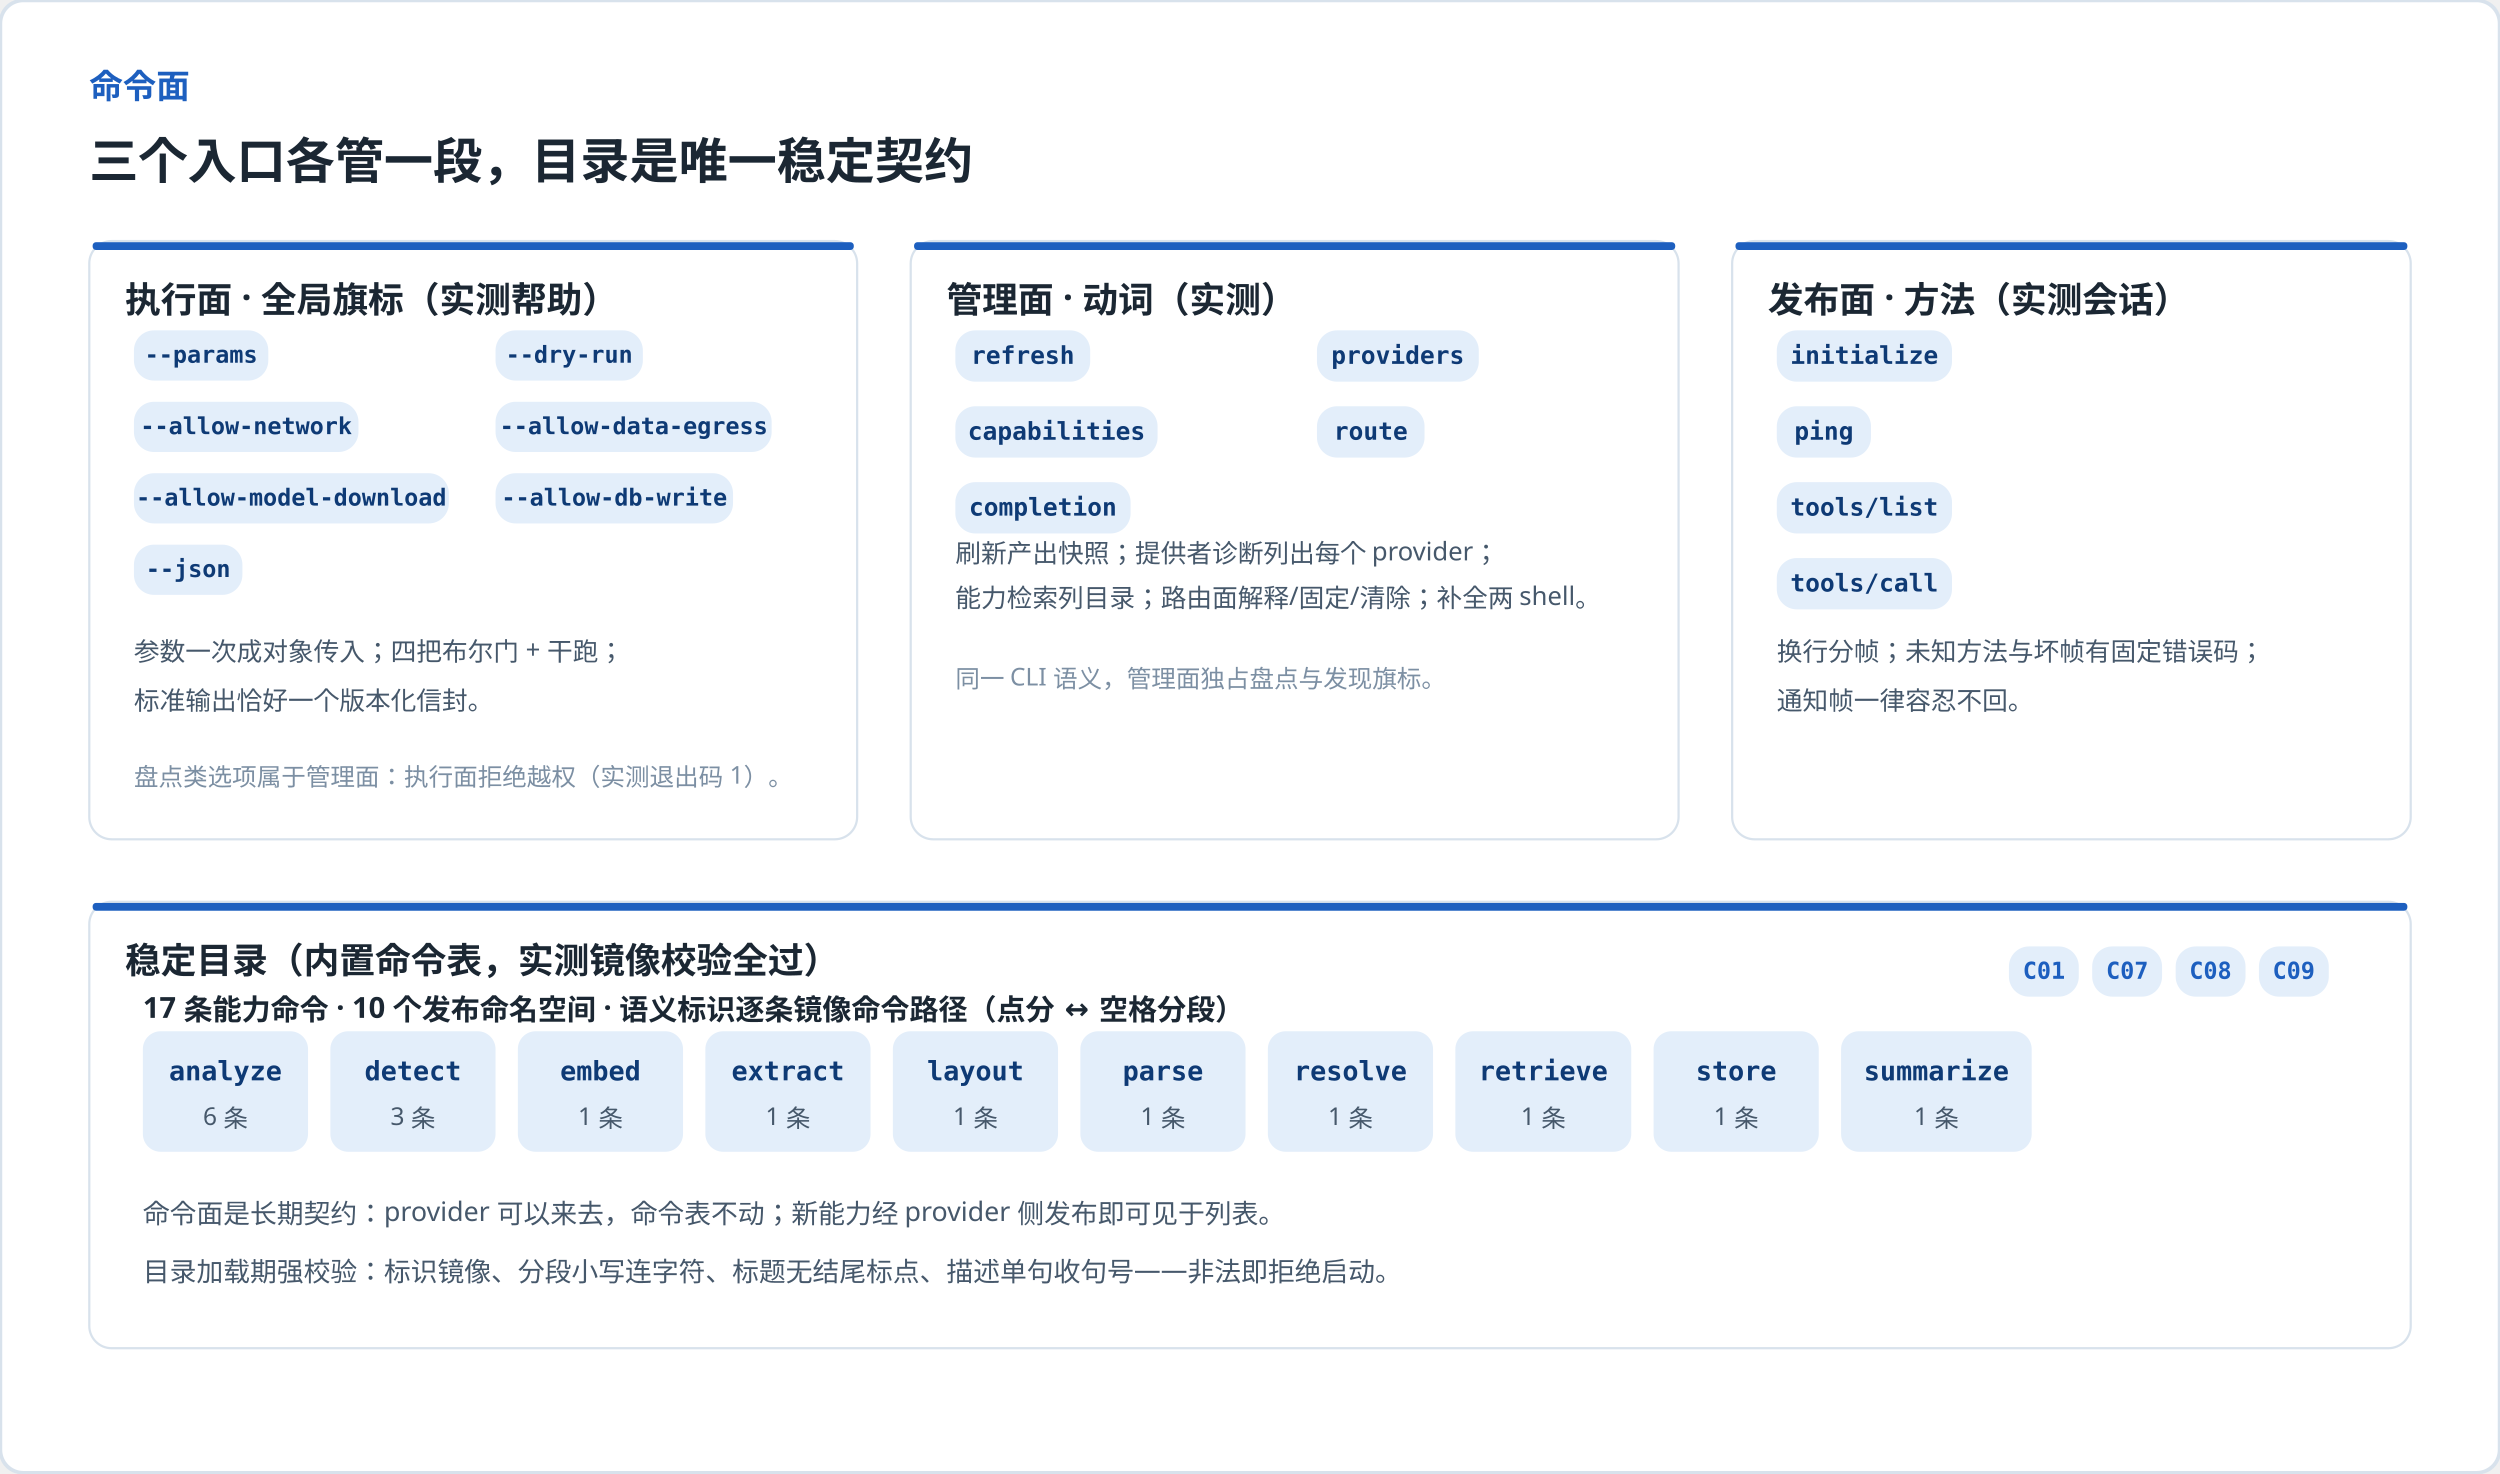
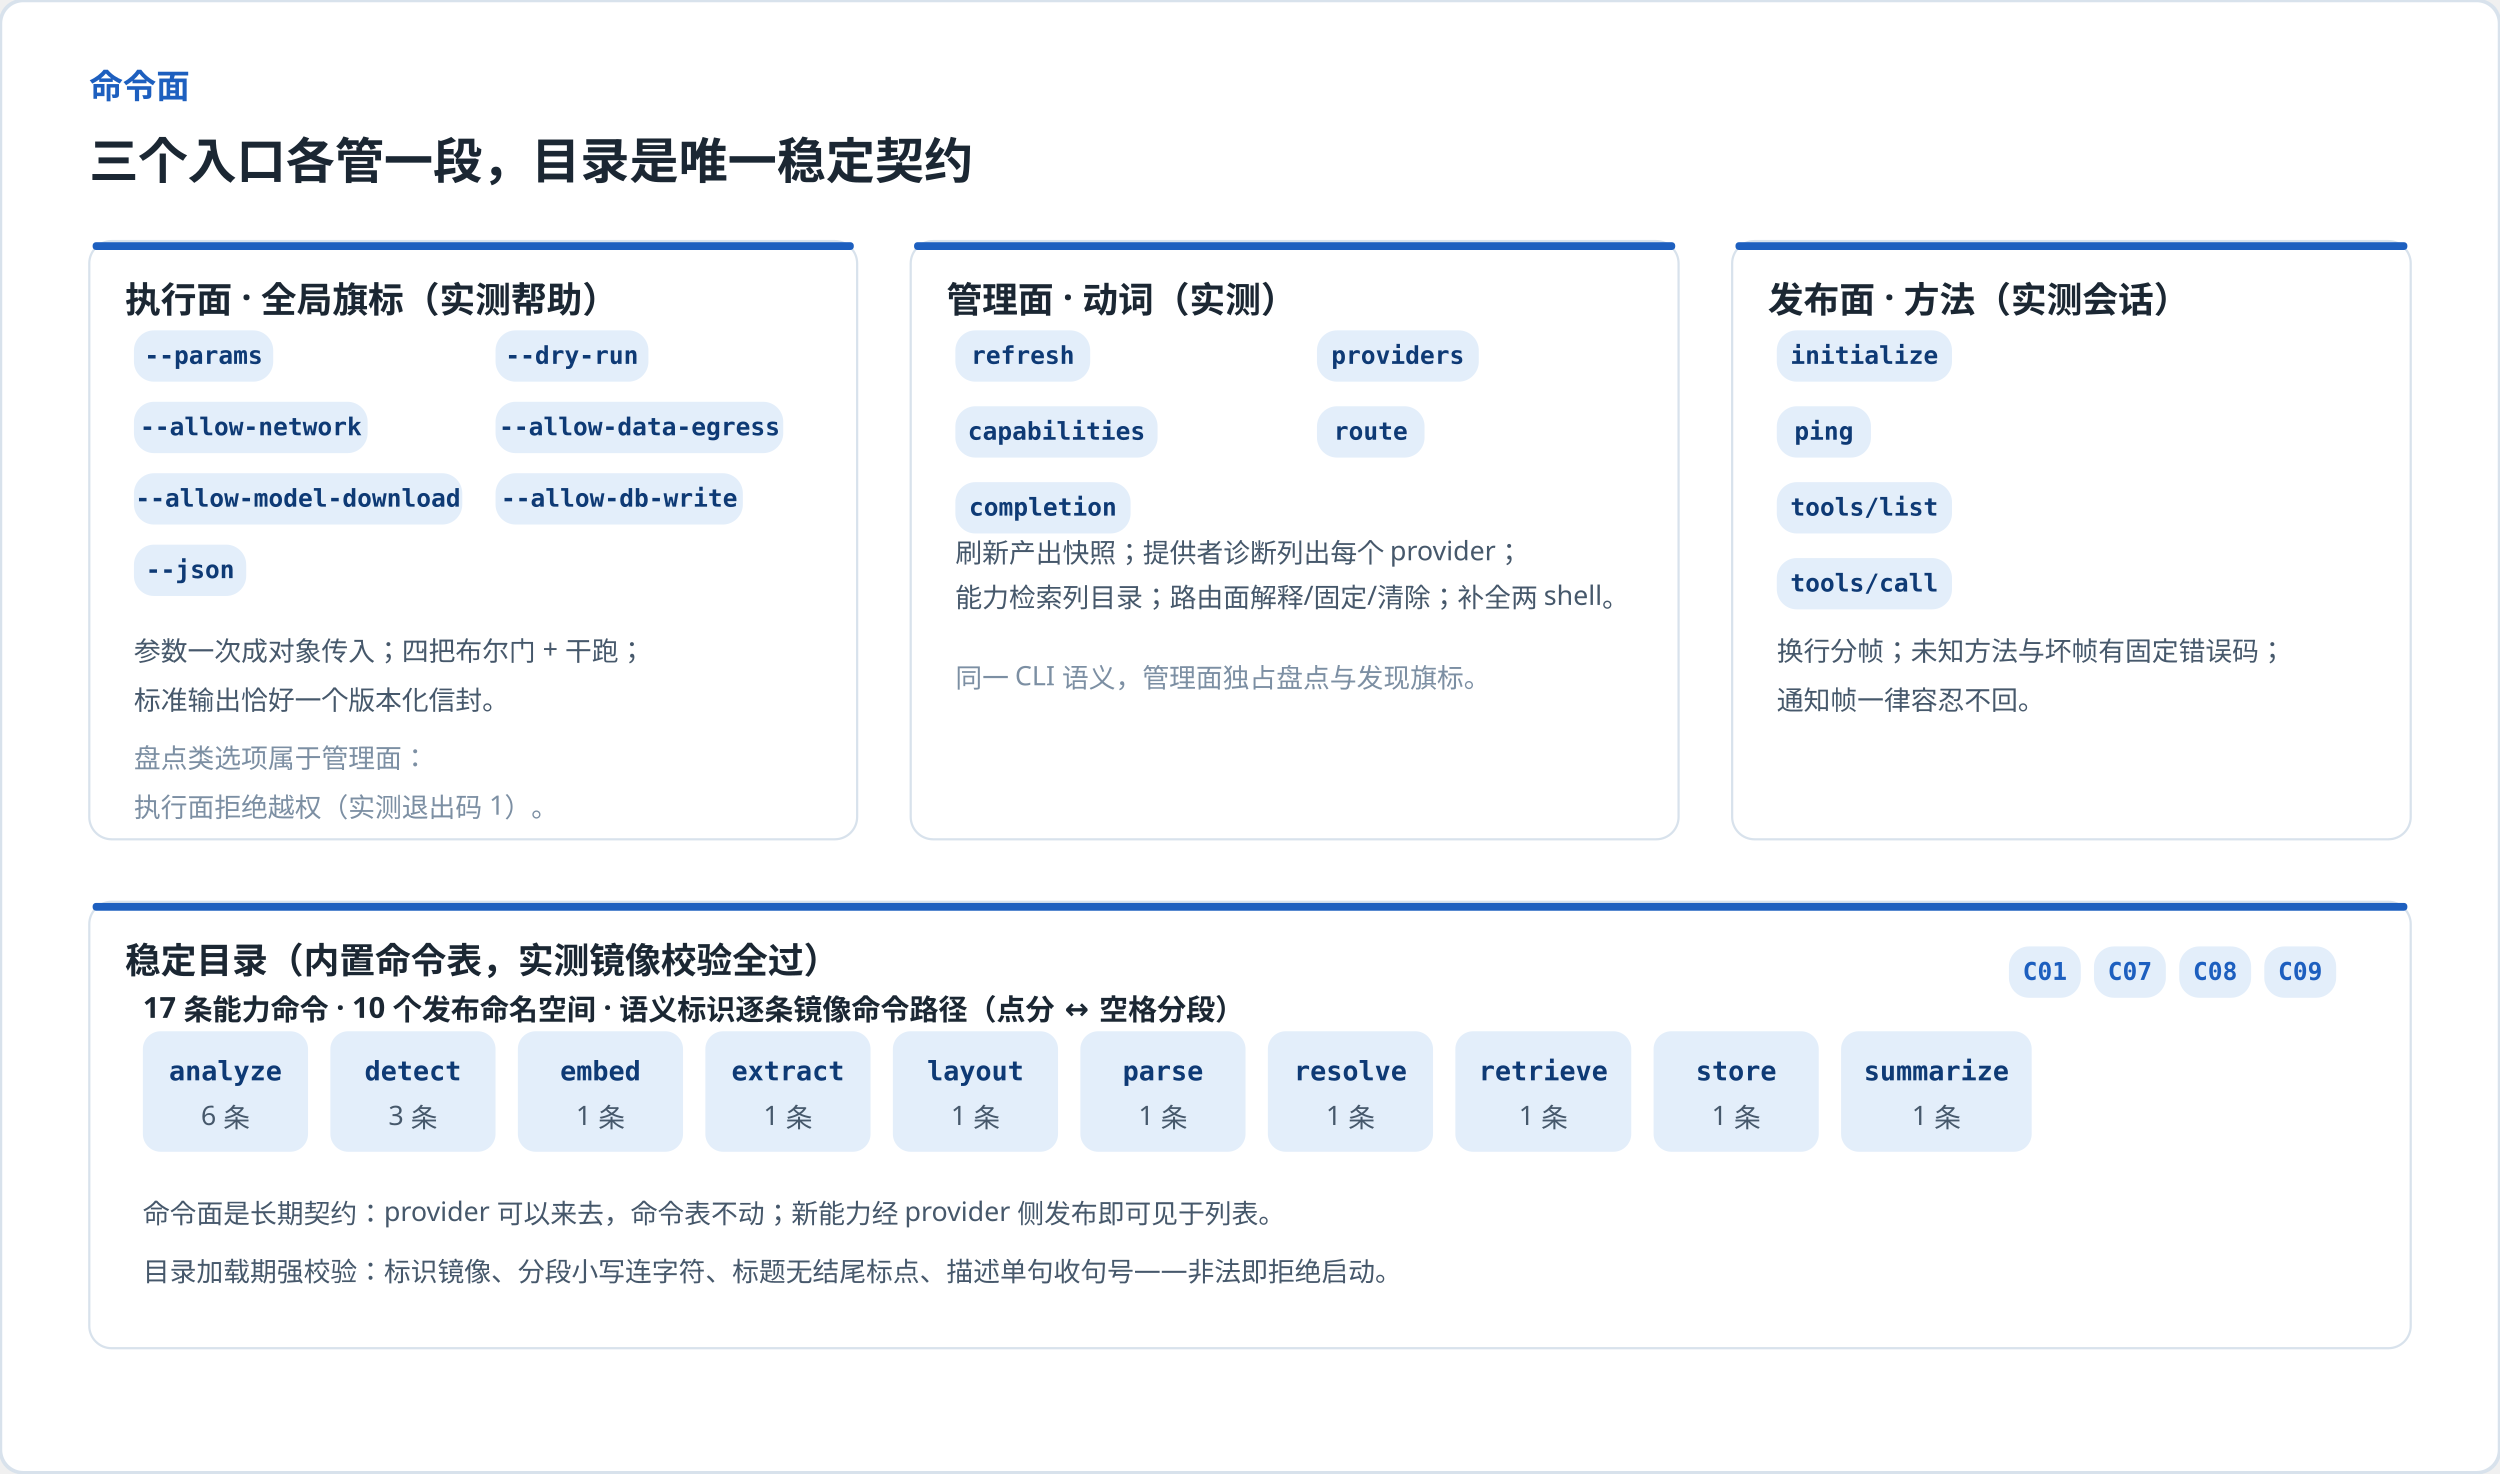
<svg xmlns="http://www.w3.org/2000/svg" width="1120" height="660" viewBox="0 0 1120 660" role="img">
  <g font-family="'PingFang SC','Hiragino Sans GB','Microsoft YaHei',sans-serif">
    <rect x="0" y="0" width="1120" height="660" rx="10" fill="#FFFFFF" stroke="#D8E2EC" stroke-width="1" />
    <rect x="0.5" y="0.5" width="1119" height="659" rx="10" fill="none" stroke="#D8E2EC" stroke-width="1" />
    <text x="40" y="44" font-size="15" fill="#1D5FBF" text-anchor="start" font-family="'PingFang SC','Hiragino Sans GB','Microsoft YaHei',sans-serif" font-weight="600">命令面</text>
    <text x="40" y="80" font-size="22" fill="#1B2733" text-anchor="start" font-family="'PingFang SC','Hiragino Sans GB','Microsoft YaHei',sans-serif" font-weight="700">三个入口各管一段，目录是唯一稳定契约</text>
    <rect x="40" y="108" width="344" height="268" rx="10" fill="#FFFFFF" stroke="#D8E2EC" stroke-width="1" />
    <rect x="41.5" y="108.5" width="341" height="3.5" rx="1.5" fill="#1D5FBF" />
    <text x="56" y="140" font-size="16" fill="#1B2733" text-anchor="start" font-family="'PingFang SC','Hiragino Sans GB','Microsoft YaHei',sans-serif" font-weight="700">执行面 · 全局旗标（实测帮助）</text>
-     <rect x="60" y="148" width="60.2" height="22.5" rx="9" fill="#E3EEFA" />
-     <text x="90.1" y="162.5" font-size="10.5" fill="#0E3A75" text-anchor="middle" font-family="'SF Mono',Menlo,Consolas,'PingFang SC',monospace" font-weight="600">--params</text>
-     <rect x="222" y="148" width="66" height="22.5" rx="9" fill="#E3EEFA" />
-     <text x="255" y="162.5" font-size="10.5" fill="#0E3A75" text-anchor="middle" font-family="'SF Mono',Menlo,Consolas,'PingFang SC',monospace" font-weight="600">--dry-run</text>
-     <rect x="60" y="180" width="100.6" height="22.5" rx="9" fill="#E3EEFA" />
-     <text x="110.3" y="194.5" font-size="10.5" fill="#0E3A75" text-anchor="middle" font-family="'SF Mono',Menlo,Consolas,'PingFang SC',monospace" font-weight="600">--allow-network</text>
-     <rect x="222" y="180" width="123.7" height="22.5" rx="9" fill="#E3EEFA" />
-     <text x="283.9" y="194.5" font-size="10.5" fill="#0E3A75" text-anchor="middle" font-family="'SF Mono',Menlo,Consolas,'PingFang SC',monospace" font-weight="600">--allow-data-egress</text>
-     <rect x="60" y="212" width="141.1" height="22.5" rx="9" fill="#E3EEFA" />
-     <text x="130.5" y="226.5" font-size="10.5" fill="#0E3A75" text-anchor="middle" font-family="'SF Mono',Menlo,Consolas,'PingFang SC',monospace" font-weight="600">--allow-model-download</text>
-     <rect x="222" y="212" width="106.4" height="22.5" rx="9" fill="#E3EEFA" />
-     <text x="275.2" y="226.5" font-size="10.5" fill="#0E3A75" text-anchor="middle" font-family="'SF Mono',Menlo,Consolas,'PingFang SC',monospace" font-weight="600">--allow-db-write</text>
-     <rect x="60" y="244" width="48.6" height="22.5" rx="9" fill="#E3EEFA" />
-     <text x="84.3" y="258.5" font-size="10.5" fill="#0E3A75" text-anchor="middle" font-family="'SF Mono',Menlo,Consolas,'PingFang SC',monospace" font-weight="600">--json</text>
-     <text x="60" y="296" font-size="11.5" fill="#46586B" text-anchor="start" font-family="'PingFang SC','Hiragino Sans GB','Microsoft YaHei',sans-serif">参数一次成对象传入；四把布尔门 + 干跑；</text>
-     <text x="60" y="318" font-size="11.5" fill="#46586B" text-anchor="start" font-family="'PingFang SC','Hiragino Sans GB','Microsoft YaHei',sans-serif">标准输出恰好一个版本化信封。</text>
-     <text x="60" y="352" font-size="11" fill="#7C8FA3" text-anchor="start" font-family="'PingFang SC','Hiragino Sans GB','Microsoft YaHei',sans-serif">盘点类选项属于管理面：执行面拒绝越权（实测退出码 1）。</text>
+     <rect x="60" y="148" width="62.4" height="23" rx="9" fill="#E3EEFA" />
+     <text x="91.2" y="163" font-size="11" fill="#0E3A75" text-anchor="middle" font-family="'SF Mono',Menlo,Consolas,'PingFang SC',monospace" font-weight="600">--params</text>
+     <rect x="222" y="148" width="68.5" height="23" rx="9" fill="#E3EEFA" />
+     <text x="256.2" y="163" font-size="11" fill="#0E3A75" text-anchor="middle" font-family="'SF Mono',Menlo,Consolas,'PingFang SC',monospace" font-weight="600">--dry-run</text>
+     <rect x="60" y="180" width="104.7" height="23" rx="9" fill="#E3EEFA" />
+     <text x="112.4" y="195" font-size="11" fill="#0E3A75" text-anchor="middle" font-family="'SF Mono',Menlo,Consolas,'PingFang SC',monospace" font-weight="600">--allow-network</text>
+     <rect x="222" y="180" width="128.9" height="23" rx="9" fill="#E3EEFA" />
+     <text x="286.5" y="195" font-size="11" fill="#0E3A75" text-anchor="middle" font-family="'SF Mono',Menlo,Consolas,'PingFang SC',monospace" font-weight="600">--allow-data-egress</text>
+     <rect x="60" y="212" width="147.1" height="23" rx="9" fill="#E3EEFA" />
+     <text x="133.5" y="227" font-size="11" fill="#0E3A75" text-anchor="middle" font-family="'SF Mono',Menlo,Consolas,'PingFang SC',monospace" font-weight="600">--allow-model-download</text>
+     <rect x="222" y="212" width="110.8" height="23" rx="9" fill="#E3EEFA" />
+     <text x="277.4" y="227" font-size="11" fill="#0E3A75" text-anchor="middle" font-family="'SF Mono',Menlo,Consolas,'PingFang SC',monospace" font-weight="600">--allow-db-write</text>
+     <rect x="60" y="244" width="50.3" height="23" rx="9" fill="#E3EEFA" />
+     <text x="85.2" y="259" font-size="11" fill="#0E3A75" text-anchor="middle" font-family="'SF Mono',Menlo,Consolas,'PingFang SC',monospace" font-weight="600">--json</text>
+     <text x="60" y="296" font-size="12" fill="#46586B" text-anchor="start" font-family="'PingFang SC','Hiragino Sans GB','Microsoft YaHei',sans-serif">参数一次成对象传入；四把布尔门 + 干跑；</text>
+     <text x="60" y="318" font-size="12" fill="#46586B" text-anchor="start" font-family="'PingFang SC','Hiragino Sans GB','Microsoft YaHei',sans-serif">标准输出恰好一个版本化信封。</text>
+     <text x="60" y="344" font-size="12" fill="#7C8FA3" text-anchor="start" font-family="'PingFang SC','Hiragino Sans GB','Microsoft YaHei',sans-serif">盘点类选项属于管理面：</text>
+     <text x="60" y="366" font-size="12" fill="#7C8FA3" text-anchor="start" font-family="'PingFang SC','Hiragino Sans GB','Microsoft YaHei',sans-serif">执行面拒绝越权（实测退出码 1）。</text>
    <rect x="408" y="108" width="344" height="268" rx="10" fill="#FFFFFF" stroke="#D8E2EC" stroke-width="1" />
    <rect x="409.5" y="108.5" width="341" height="3.5" rx="1.5" fill="#1D5FBF" />
    <text x="424" y="140" font-size="16" fill="#1B2733" text-anchor="start" font-family="'PingFang SC','Hiragino Sans GB','Microsoft YaHei',sans-serif" font-weight="700">管理面 · 动词（实测）</text>
    <rect x="428" y="148" width="60.4" height="23" rx="9" fill="#E3EEFA" />
    <text x="458.2" y="163" font-size="11" fill="#0E3A75" text-anchor="middle" font-family="'SF Mono',Menlo,Consolas,'PingFang SC',monospace" font-weight="600">refresh</text>
    <rect x="590" y="148" width="72.5" height="23" rx="9" fill="#E3EEFA" />
    <text x="626.2" y="163" font-size="11" fill="#0E3A75" text-anchor="middle" font-family="'SF Mono',Menlo,Consolas,'PingFang SC',monospace" font-weight="600">providers</text>
    <rect x="428" y="182" width="90.6" height="23" rx="9" fill="#E3EEFA" />
    <text x="473.3" y="197" font-size="11" fill="#0E3A75" text-anchor="middle" font-family="'SF Mono',Menlo,Consolas,'PingFang SC',monospace" font-weight="600">capabilities</text>
    <rect x="590" y="182" width="48.2" height="23" rx="9" fill="#E3EEFA" />
    <text x="614.1" y="197" font-size="11" fill="#0E3A75" text-anchor="middle" font-family="'SF Mono',Menlo,Consolas,'PingFang SC',monospace" font-weight="600">route</text>
    <rect x="428" y="216" width="78.5" height="23" rx="9" fill="#E3EEFA" />
    <text x="467.2" y="231" font-size="11" fill="#0E3A75" text-anchor="middle" font-family="'SF Mono',Menlo,Consolas,'PingFang SC',monospace" font-weight="600">completion</text>
-     <text x="428" y="252" font-size="11.5" fill="#46586B" text-anchor="start" font-family="'PingFang SC','Hiragino Sans GB','Microsoft YaHei',sans-serif">刷新产出快照；提供者诊断列出每个 provider；</text>
-     <text x="428" y="272" font-size="11.5" fill="#46586B" text-anchor="start" font-family="'PingFang SC','Hiragino Sans GB','Microsoft YaHei',sans-serif">能力检索列目录；路由面解释/固定/清除；补全两 shell。</text>
-     <text x="428" y="308" font-size="11" fill="#7C8FA3" text-anchor="start" font-family="'PingFang SC','Hiragino Sans GB','Microsoft YaHei',sans-serif">同一 CLI 语义，管理面独占盘点与发现旗标。</text>
+     <text x="428" y="252" font-size="12" fill="#46586B" text-anchor="start" font-family="'PingFang SC','Hiragino Sans GB','Microsoft YaHei',sans-serif">刷新产出快照；提供者诊断列出每个 provider；</text>
+     <text x="428" y="272" font-size="12" fill="#46586B" text-anchor="start" font-family="'PingFang SC','Hiragino Sans GB','Microsoft YaHei',sans-serif">能力检索列目录；路由面解释/固定/清除；补全两 shell。</text>
+     <text x="428" y="308" font-size="12" fill="#7C8FA3" text-anchor="start" font-family="'PingFang SC','Hiragino Sans GB','Microsoft YaHei',sans-serif">同一 CLI 语义，管理面独占盘点与发现旗标。</text>
    <rect x="776" y="108" width="304" height="268" rx="10" fill="#FFFFFF" stroke="#D8E2EC" stroke-width="1" />
    <rect x="777.5" y="108.5" width="301" height="3.5" rx="1.5" fill="#1D5FBF" />
    <text x="792" y="140" font-size="16" fill="#1B2733" text-anchor="start" font-family="'PingFang SC','Hiragino Sans GB','Microsoft YaHei',sans-serif" font-weight="700">发布面 · 方法（实测会话）</text>
    <rect x="796" y="148" width="78.5" height="23" rx="9" fill="#E3EEFA" />
    <text x="835.2" y="163" font-size="11" fill="#0E3A75" text-anchor="middle" font-family="'SF Mono',Menlo,Consolas,'PingFang SC',monospace" font-weight="600">initialize</text>
    <rect x="796" y="182" width="42.2" height="23" rx="9" fill="#E3EEFA" />
    <text x="817.1" y="197" font-size="11" fill="#0E3A75" text-anchor="middle" font-family="'SF Mono',Menlo,Consolas,'PingFang SC',monospace" font-weight="600">ping</text>
    <rect x="796" y="216" width="78.5" height="23" rx="9" fill="#E3EEFA" />
    <text x="835.2" y="231" font-size="11" fill="#0E3A75" text-anchor="middle" font-family="'SF Mono',Menlo,Consolas,'PingFang SC',monospace" font-weight="600">tools/list</text>
    <rect x="796" y="250" width="78.5" height="23" rx="9" fill="#E3EEFA" />
    <text x="835.2" y="265" font-size="11" fill="#0E3A75" text-anchor="middle" font-family="'SF Mono',Menlo,Consolas,'PingFang SC',monospace" font-weight="600">tools/call</text>
-     <text x="796" y="296" font-size="11.5" fill="#46586B" text-anchor="start" font-family="'PingFang SC','Hiragino Sans GB','Microsoft YaHei',sans-serif">换行分帧；未知方法与坏帧有固定错误码；</text>
-     <text x="796" y="318" font-size="11.5" fill="#46586B" text-anchor="start" font-family="'PingFang SC','Hiragino Sans GB','Microsoft YaHei',sans-serif">通知帧一律容忍不回。</text>
+     <text x="796" y="296" font-size="12" fill="#46586B" text-anchor="start" font-family="'PingFang SC','Hiragino Sans GB','Microsoft YaHei',sans-serif">换行分帧；未知方法与坏帧有固定错误码；</text>
+     <text x="796" y="318" font-size="12" fill="#46586B" text-anchor="start" font-family="'PingFang SC','Hiragino Sans GB','Microsoft YaHei',sans-serif">通知帧一律容忍不回。</text>
    <rect x="40" y="404" width="1040" height="200" rx="10" fill="#FFFFFF" stroke="#D8E2EC" stroke-width="1" />
    <rect x="41.5" y="404.5" width="1037" height="3.5" rx="1.5" fill="#1D5FBF" />
    <text x="56" y="436" font-size="16" fill="#1B2733" text-anchor="start" font-family="'PingFang SC','Hiragino Sans GB','Microsoft YaHei',sans-serif" font-weight="700">稳定目录（内置命令表，实测镜像校验全过）</text>
    <text x="64" y="456" font-size="13" fill="#1B2733" text-anchor="start" font-family="'PingFang SC','Hiragino Sans GB','Microsoft YaHei',sans-serif" font-weight="600">17 条能力命令 · 10 个发布命名空间 · 语义标识逐条镜像命令路径（点分 ↔ 空格分段）</text>
    <rect x="64" y="462" width="74" height="54" rx="8" fill="#E3EEFA" />
    <text x="101" y="484" font-size="12" fill="#0E3A75" text-anchor="middle" font-family="'SF Mono',Menlo,Consolas,'PingFang SC',monospace" font-weight="600">analyze</text>
-     <text x="101" y="504" font-size="11" fill="#46586B" text-anchor="middle" font-family="'PingFang SC','Hiragino Sans GB','Microsoft YaHei',sans-serif">6 条</text>
+     <text x="101" y="504" font-size="12" fill="#46586B" text-anchor="middle" font-family="'PingFang SC','Hiragino Sans GB','Microsoft YaHei',sans-serif">6 条</text>
    <rect x="148" y="462" width="74" height="54" rx="8" fill="#E3EEFA" />
    <text x="185" y="484" font-size="12" fill="#0E3A75" text-anchor="middle" font-family="'SF Mono',Menlo,Consolas,'PingFang SC',monospace" font-weight="600">detect</text>
-     <text x="185" y="504" font-size="11" fill="#46586B" text-anchor="middle" font-family="'PingFang SC','Hiragino Sans GB','Microsoft YaHei',sans-serif">3 条</text>
+     <text x="185" y="504" font-size="12" fill="#46586B" text-anchor="middle" font-family="'PingFang SC','Hiragino Sans GB','Microsoft YaHei',sans-serif">3 条</text>
    <rect x="232" y="462" width="74" height="54" rx="8" fill="#E3EEFA" />
    <text x="269" y="484" font-size="12" fill="#0E3A75" text-anchor="middle" font-family="'SF Mono',Menlo,Consolas,'PingFang SC',monospace" font-weight="600">embed</text>
-     <text x="269" y="504" font-size="11" fill="#46586B" text-anchor="middle" font-family="'PingFang SC','Hiragino Sans GB','Microsoft YaHei',sans-serif">1 条</text>
+     <text x="269" y="504" font-size="12" fill="#46586B" text-anchor="middle" font-family="'PingFang SC','Hiragino Sans GB','Microsoft YaHei',sans-serif">1 条</text>
    <rect x="316" y="462" width="74" height="54" rx="8" fill="#E3EEFA" />
    <text x="353" y="484" font-size="12" fill="#0E3A75" text-anchor="middle" font-family="'SF Mono',Menlo,Consolas,'PingFang SC',monospace" font-weight="600">extract</text>
-     <text x="353" y="504" font-size="11" fill="#46586B" text-anchor="middle" font-family="'PingFang SC','Hiragino Sans GB','Microsoft YaHei',sans-serif">1 条</text>
+     <text x="353" y="504" font-size="12" fill="#46586B" text-anchor="middle" font-family="'PingFang SC','Hiragino Sans GB','Microsoft YaHei',sans-serif">1 条</text>
    <rect x="400" y="462" width="74" height="54" rx="8" fill="#E3EEFA" />
    <text x="437" y="484" font-size="12" fill="#0E3A75" text-anchor="middle" font-family="'SF Mono',Menlo,Consolas,'PingFang SC',monospace" font-weight="600">layout</text>
-     <text x="437" y="504" font-size="11" fill="#46586B" text-anchor="middle" font-family="'PingFang SC','Hiragino Sans GB','Microsoft YaHei',sans-serif">1 条</text>
+     <text x="437" y="504" font-size="12" fill="#46586B" text-anchor="middle" font-family="'PingFang SC','Hiragino Sans GB','Microsoft YaHei',sans-serif">1 条</text>
    <rect x="484" y="462" width="74" height="54" rx="8" fill="#E3EEFA" />
    <text x="521" y="484" font-size="12" fill="#0E3A75" text-anchor="middle" font-family="'SF Mono',Menlo,Consolas,'PingFang SC',monospace" font-weight="600">parse</text>
-     <text x="521" y="504" font-size="11" fill="#46586B" text-anchor="middle" font-family="'PingFang SC','Hiragino Sans GB','Microsoft YaHei',sans-serif">1 条</text>
+     <text x="521" y="504" font-size="12" fill="#46586B" text-anchor="middle" font-family="'PingFang SC','Hiragino Sans GB','Microsoft YaHei',sans-serif">1 条</text>
    <rect x="568" y="462" width="74" height="54" rx="8" fill="#E3EEFA" />
    <text x="605" y="484" font-size="12" fill="#0E3A75" text-anchor="middle" font-family="'SF Mono',Menlo,Consolas,'PingFang SC',monospace" font-weight="600">resolve</text>
-     <text x="605" y="504" font-size="11" fill="#46586B" text-anchor="middle" font-family="'PingFang SC','Hiragino Sans GB','Microsoft YaHei',sans-serif">1 条</text>
+     <text x="605" y="504" font-size="12" fill="#46586B" text-anchor="middle" font-family="'PingFang SC','Hiragino Sans GB','Microsoft YaHei',sans-serif">1 条</text>
    <rect x="652" y="462" width="78.8" height="54" rx="8" fill="#E3EEFA" />
    <text x="691.4" y="484" font-size="12" fill="#0E3A75" text-anchor="middle" font-family="'SF Mono',Menlo,Consolas,'PingFang SC',monospace" font-weight="600">retrieve</text>
-     <text x="691.4" y="504" font-size="11" fill="#46586B" text-anchor="middle" font-family="'PingFang SC','Hiragino Sans GB','Microsoft YaHei',sans-serif">1 条</text>
+     <text x="691.4" y="504" font-size="12" fill="#46586B" text-anchor="middle" font-family="'PingFang SC','Hiragino Sans GB','Microsoft YaHei',sans-serif">1 条</text>
    <rect x="740.8" y="462" width="74" height="54" rx="8" fill="#E3EEFA" />
    <text x="777.8" y="484" font-size="12" fill="#0E3A75" text-anchor="middle" font-family="'SF Mono',Menlo,Consolas,'PingFang SC',monospace" font-weight="600">store</text>
-     <text x="777.8" y="504" font-size="11" fill="#46586B" text-anchor="middle" font-family="'PingFang SC','Hiragino Sans GB','Microsoft YaHei',sans-serif">1 条</text>
+     <text x="777.8" y="504" font-size="12" fill="#46586B" text-anchor="middle" font-family="'PingFang SC','Hiragino Sans GB','Microsoft YaHei',sans-serif">1 条</text>
    <rect x="824.8" y="462" width="85.4" height="54" rx="8" fill="#E3EEFA" />
    <text x="867.5" y="484" font-size="12" fill="#0E3A75" text-anchor="middle" font-family="'SF Mono',Menlo,Consolas,'PingFang SC',monospace" font-weight="600">summarize</text>
-     <text x="867.5" y="504" font-size="11" fill="#46586B" text-anchor="middle" font-family="'PingFang SC','Hiragino Sans GB','Microsoft YaHei',sans-serif">1 条</text>
+     <text x="867.5" y="504" font-size="12" fill="#46586B" text-anchor="middle" font-family="'PingFang SC','Hiragino Sans GB','Microsoft YaHei',sans-serif">1 条</text>
    <text x="64" y="548" font-size="12" fill="#46586B" text-anchor="start" font-family="'PingFang SC','Hiragino Sans GB','Microsoft YaHei',sans-serif">命令面是长期契约：provider 可以来去，命令表不动；新能力经 provider 侧发布即可见于列表。</text>
    <text x="64" y="574" font-size="12" fill="#46586B" text-anchor="start" font-family="'PingFang SC','Hiragino Sans GB','Microsoft YaHei',sans-serif">目录加载期强校验：标识镜像、分段小写连字符、标题无结尾标点、描述单句收句号——非法即拒绝启动。</text>
-     <rect x="900" y="424" width="31.3" height="22.5" rx="9" fill="#E3EEFA" />
-     <text x="915.7" y="438.5" font-size="10.5" fill="#1D5FBF" text-anchor="middle" font-family="'SF Mono',Menlo,Consolas,'PingFang SC',monospace" font-weight="600">C01</text>
-     <rect x="937.3" y="424" width="31.3" height="22.5" rx="9" fill="#E3EEFA" />
-     <text x="953" y="438.5" font-size="10.5" fill="#1D5FBF" text-anchor="middle" font-family="'SF Mono',Menlo,Consolas,'PingFang SC',monospace" font-weight="600">C07</text>
-     <rect x="974.7" y="424" width="31.3" height="22.5" rx="9" fill="#E3EEFA" />
-     <text x="990.3" y="438.5" font-size="10.5" fill="#1D5FBF" text-anchor="middle" font-family="'SF Mono',Menlo,Consolas,'PingFang SC',monospace" font-weight="600">C08</text>
-     <rect x="1012" y="424" width="31.3" height="22.5" rx="9" fill="#E3EEFA" />
-     <text x="1027.6" y="438.5" font-size="10.5" fill="#1D5FBF" text-anchor="middle" font-family="'SF Mono',Menlo,Consolas,'PingFang SC',monospace" font-weight="600">C09</text>
+     <rect x="900" y="424" width="32.2" height="23" rx="9" fill="#E3EEFA" />
+     <text x="916.1" y="439" font-size="11" fill="#1D5FBF" text-anchor="middle" font-family="'SF Mono',Menlo,Consolas,'PingFang SC',monospace" font-weight="600">C01</text>
+     <rect x="938.1" y="424" width="32.2" height="23" rx="9" fill="#E3EEFA" />
+     <text x="954.2" y="439" font-size="11" fill="#1D5FBF" text-anchor="middle" font-family="'SF Mono',Menlo,Consolas,'PingFang SC',monospace" font-weight="600">C07</text>
+     <rect x="976.3" y="424" width="32.2" height="23" rx="9" fill="#E3EEFA" />
+     <text x="992.4" y="439" font-size="11" fill="#1D5FBF" text-anchor="middle" font-family="'SF Mono',Menlo,Consolas,'PingFang SC',monospace" font-weight="600">C08</text>
+     <rect x="1014.4" y="424" width="32.2" height="23" rx="9" fill="#E3EEFA" />
+     <text x="1030.5" y="439" font-size="11" fill="#1D5FBF" text-anchor="middle" font-family="'SF Mono',Menlo,Consolas,'PingFang SC',monospace" font-weight="600">C09</text>
  </g>
</svg>
